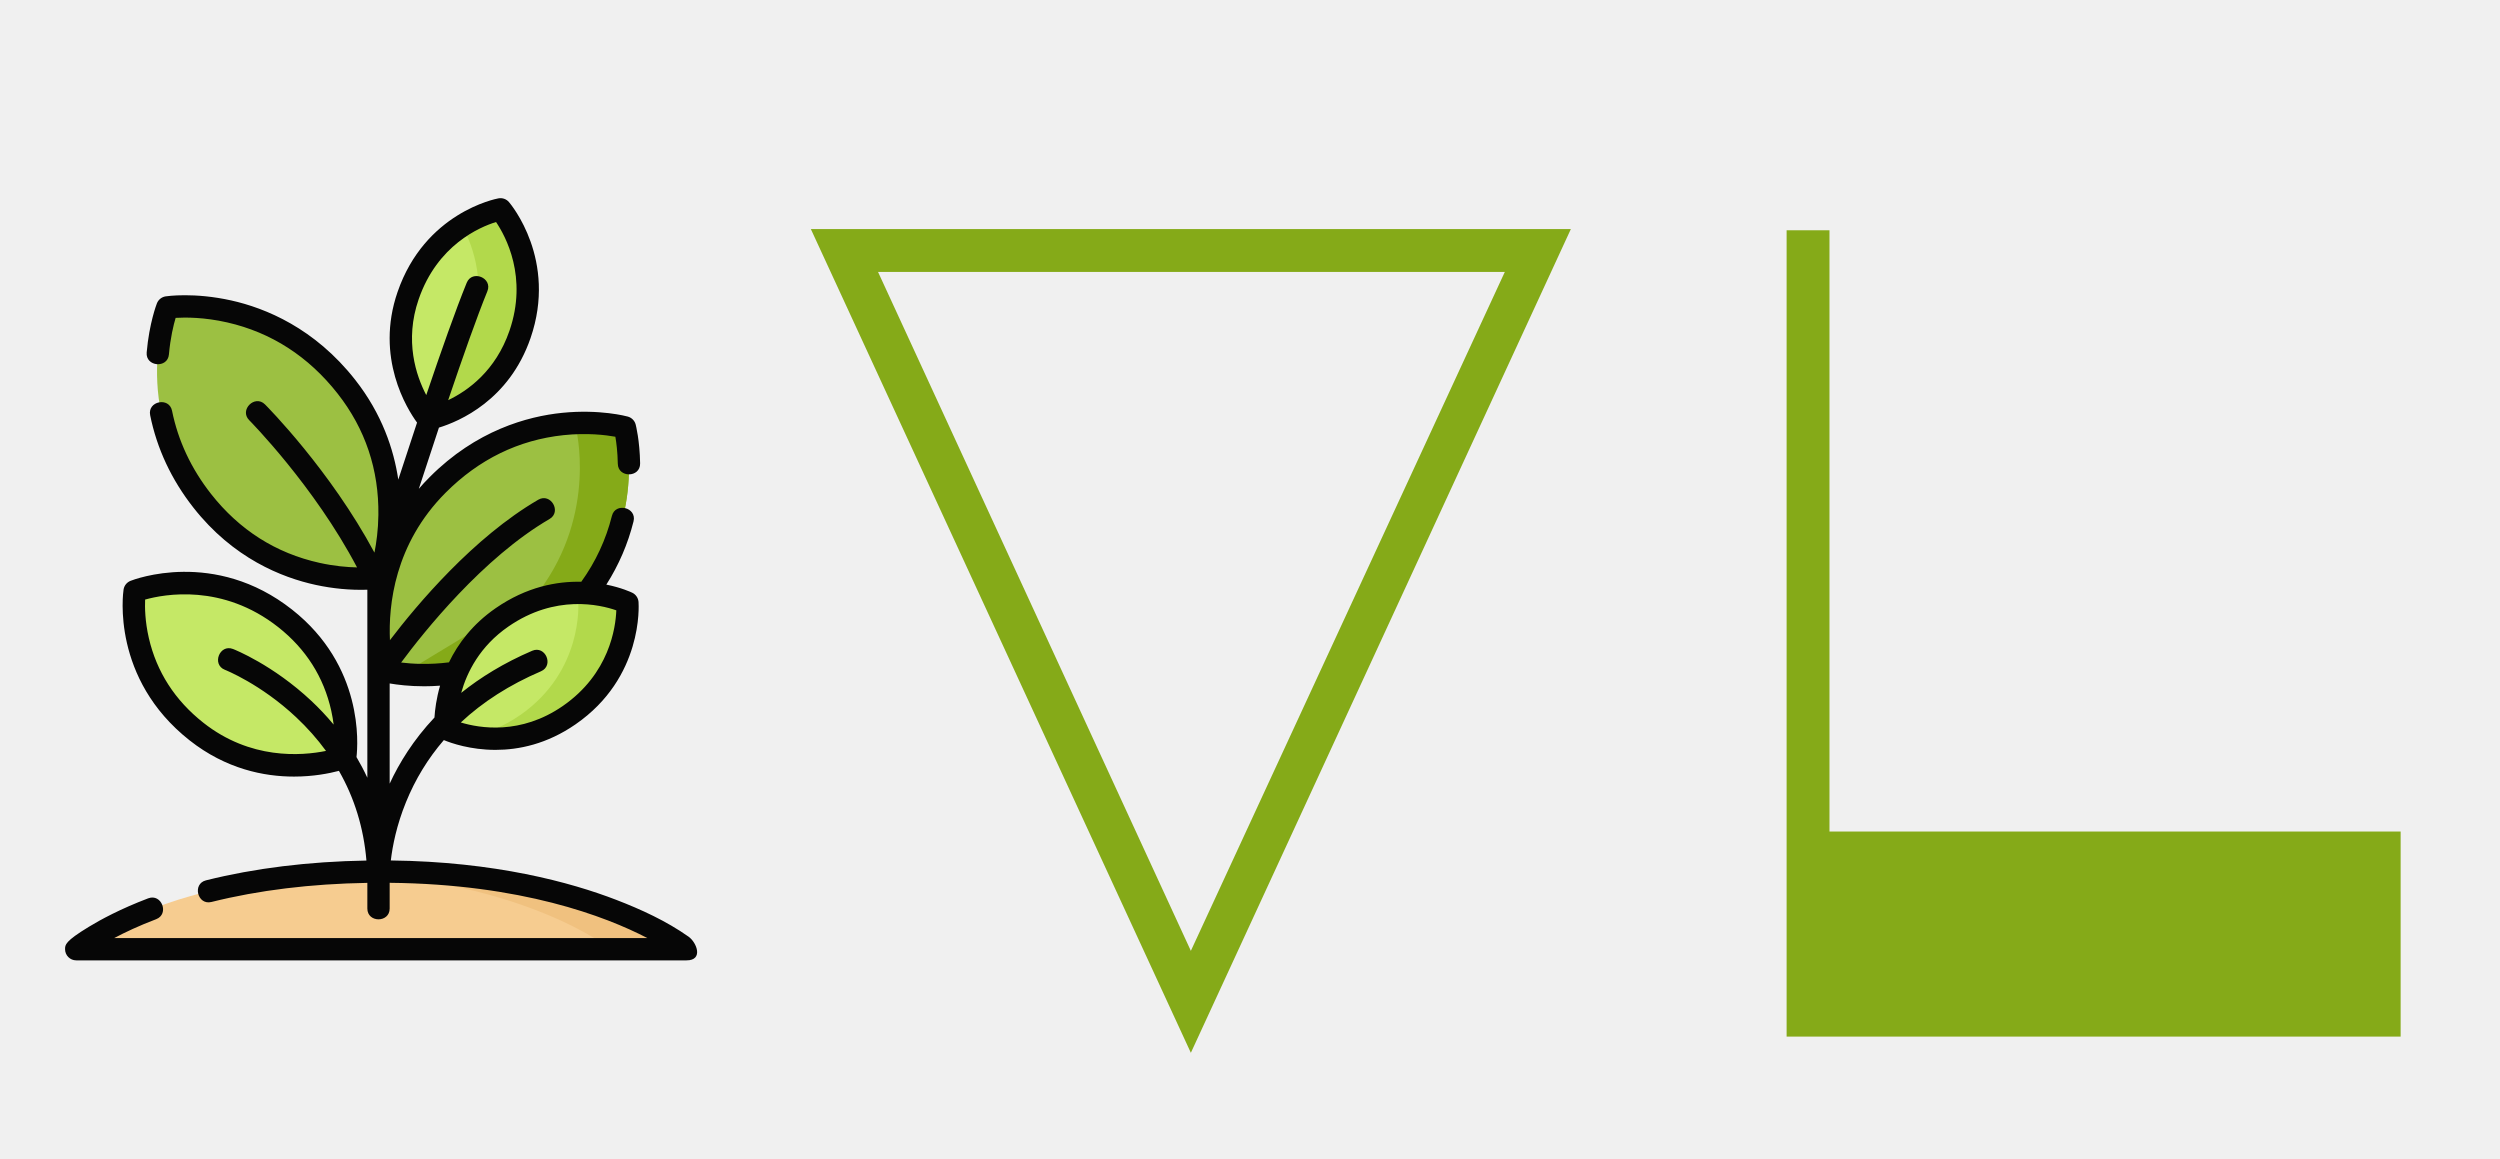
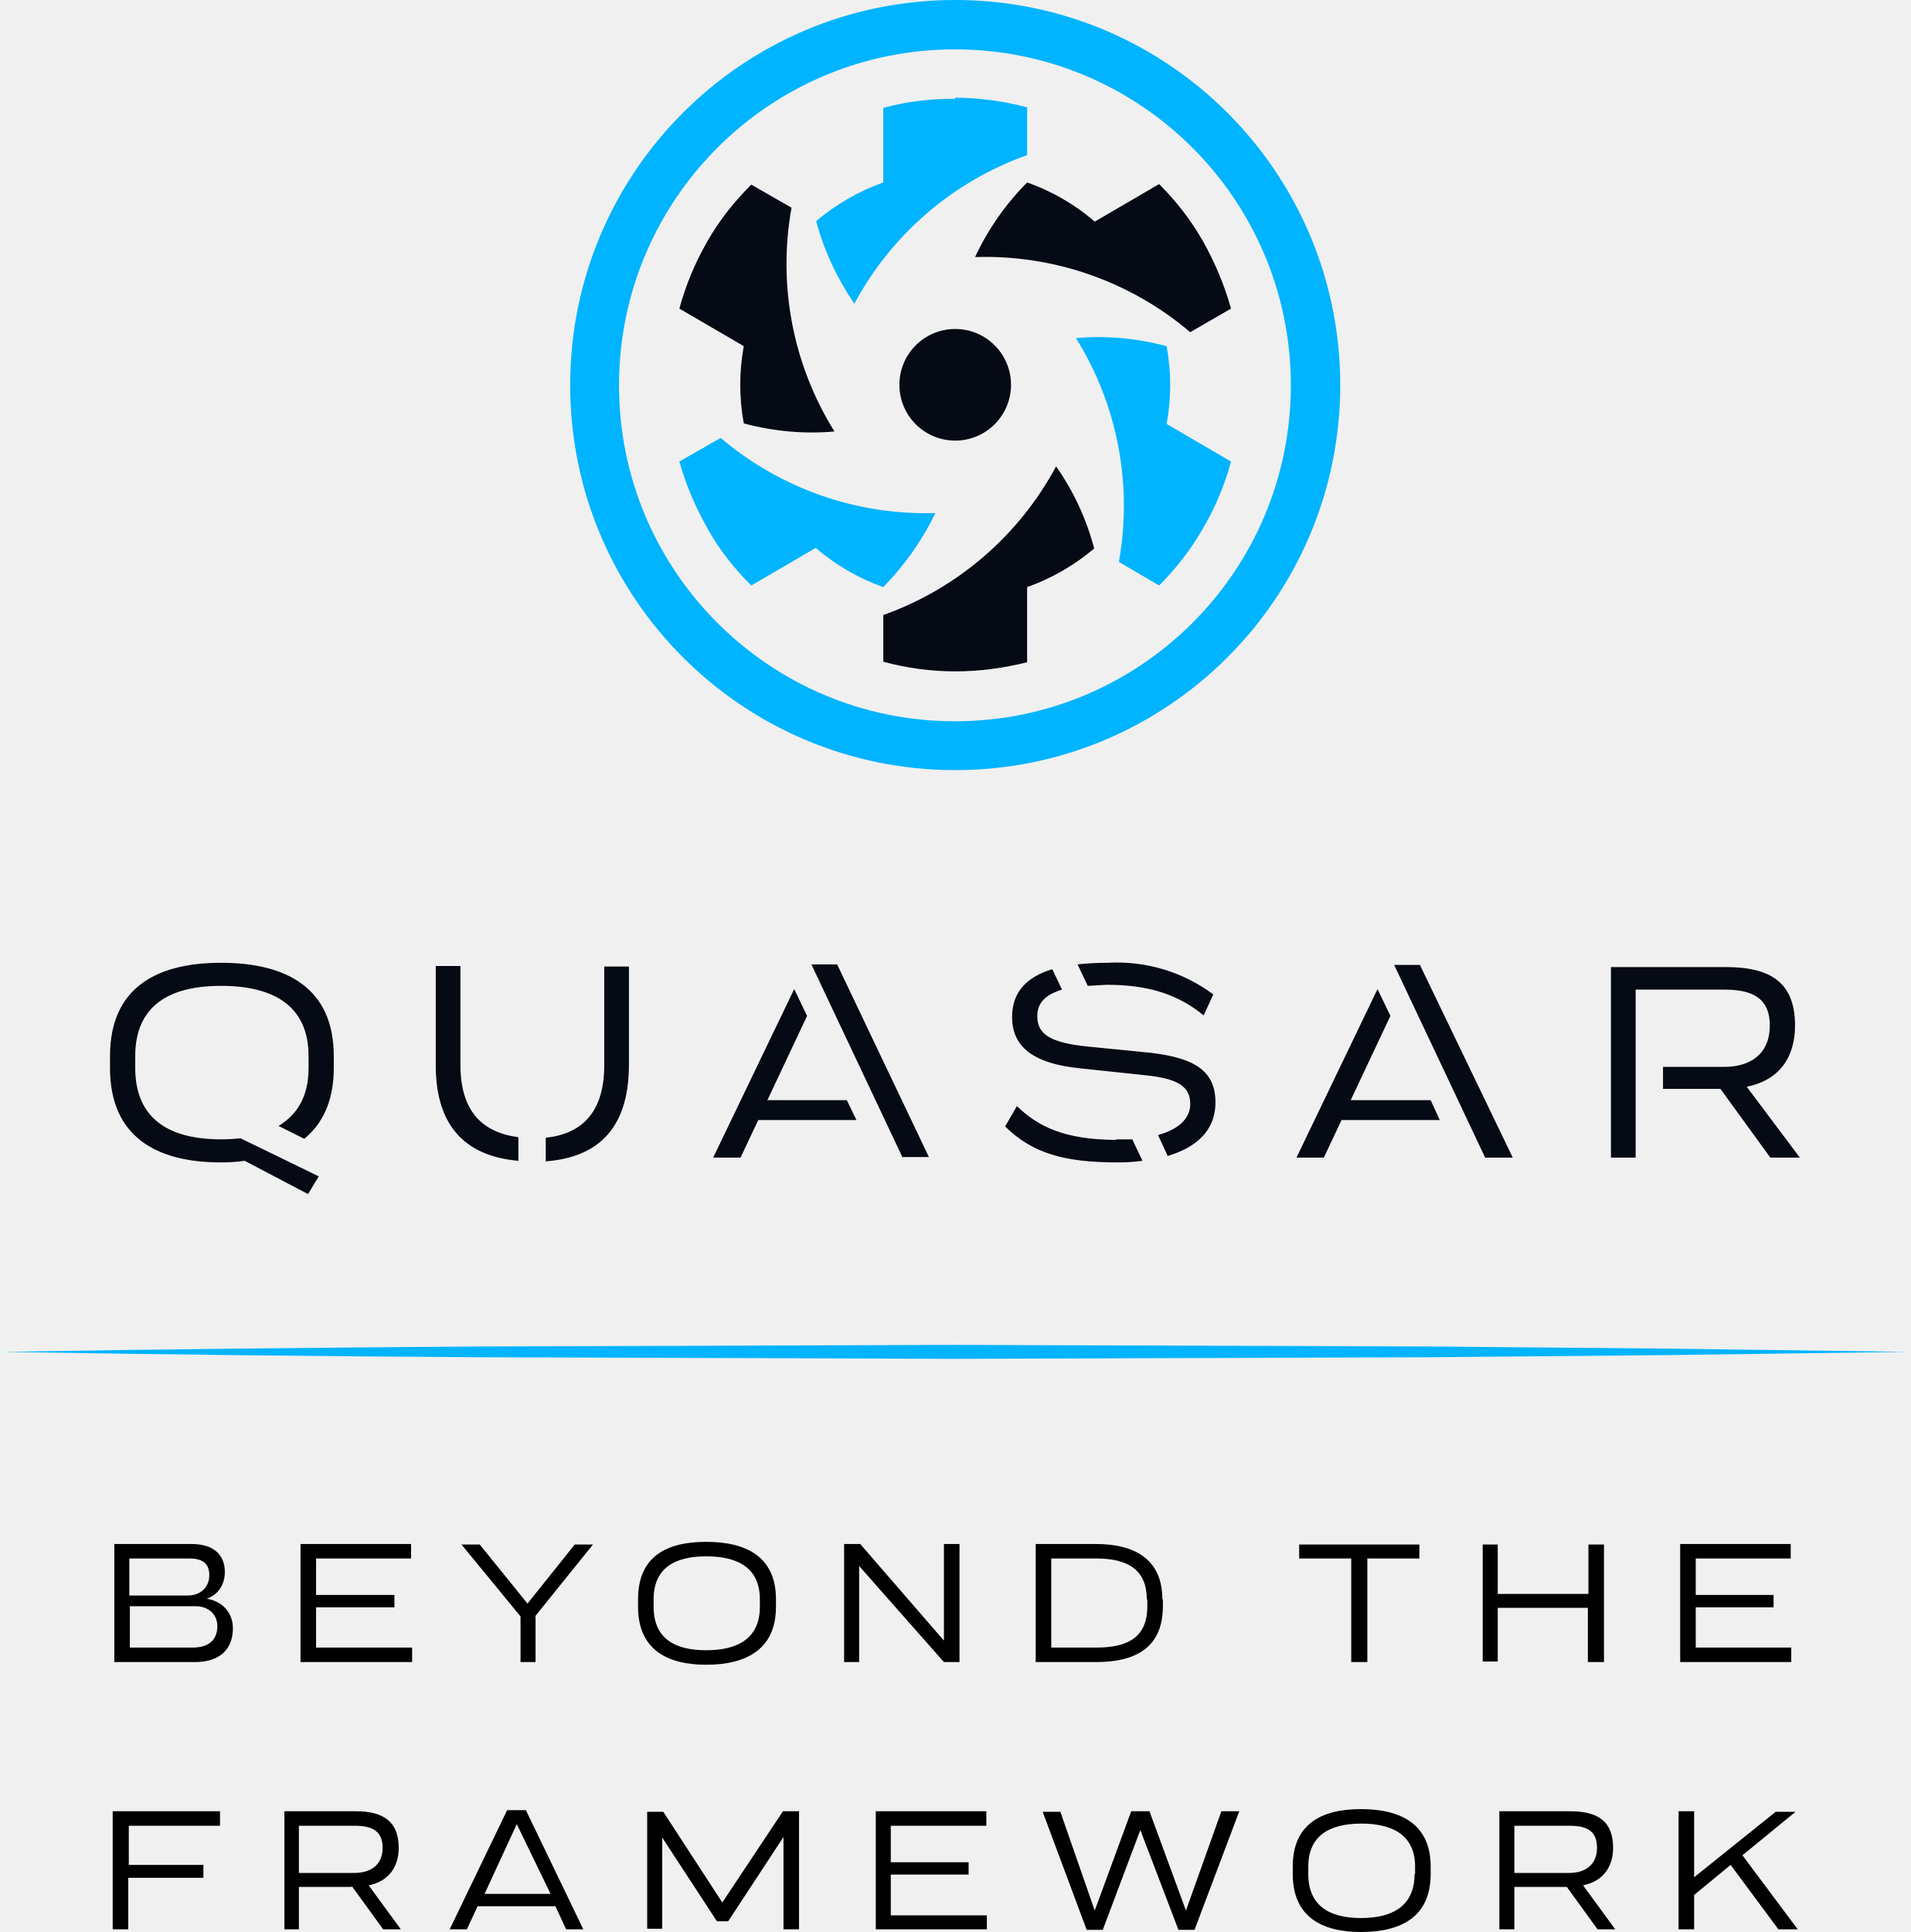
- <svg xmlns="http://www.w3.org/2000/svg" width="82" height="38" viewBox="0 0 82 38" fill="none">
-   <g clip-path="url(#clip0_144_682)">
-     <path d="M2.5 31.134C2.5 31.118 5.481 28.587 12.51 28.587C19.338 28.587 22.52 31.118 22.52 31.134H2.5Z" fill="#F6CC90" />
-     <path d="M12.51 28.587C12.074 28.587 11.654 28.597 11.249 28.616C17.23 28.892 20.03 31.119 20.03 31.134H22.52C22.52 31.118 19.338 28.587 12.51 28.587Z" fill="#F0C17F" />
-     <path d="M17.056 10.97C16.241 13.332 14.047 13.739 14.047 13.739C14.047 13.739 12.592 11.998 13.386 9.697C14.221 7.273 16.416 6.866 16.416 6.866C16.416 6.866 17.881 8.577 17.056 10.97Z" fill="#C5E866" />
-     <path d="M16.416 6.866C16.416 6.866 15.836 6.974 15.159 7.407C15.531 8.094 15.992 9.381 15.444 10.97C15.05 12.113 14.334 12.798 13.698 13.2C13.885 13.544 14.047 13.739 14.047 13.739C14.047 13.739 16.241 13.332 17.056 10.97C17.881 8.577 16.416 6.866 16.416 6.866Z" fill="#B2D94B" />
-     <path d="M14.868 22.076C13.53 22.266 12.545 21.993 12.545 21.993C12.545 21.993 11.693 18.575 14.355 15.904C17.159 13.091 20.495 14.017 20.495 14.017C20.495 14.017 21.227 16.807 19.288 19.4" fill="#9CC042" />
-     <path d="M20.495 14.017C20.495 14.017 19.601 13.769 18.349 13.92C18.687 13.962 18.884 14.017 18.884 14.017C18.884 14.017 19.616 16.807 17.677 19.4L13.256 22.076C13.207 22.083 13.159 22.089 13.111 22.095C13.528 22.146 14.146 22.178 14.868 22.076L19.288 19.4C21.227 16.807 20.495 14.017 20.495 14.017Z" fill="#85AA18" />
-     <path d="M9.354 20.283C11.729 22.155 11.323 24.838 11.323 24.838C11.323 24.838 8.759 25.819 6.446 23.996C4.01 22.076 4.415 19.393 4.415 19.393C4.415 19.393 6.948 18.387 9.354 20.283Z" fill="#C5E866" />
-     <path d="M6.631 16.423C9.022 19.469 12.444 18.946 12.444 18.946C12.444 18.946 13.692 15.652 11.363 12.685C8.91 9.559 5.488 10.083 5.488 10.083C5.488 10.083 4.209 13.337 6.631 16.423Z" fill="#9CC042" />
-     <path d="M18.669 23.457C16.618 24.876 14.61 23.898 14.61 23.898C14.61 23.898 14.467 21.631 16.466 20.25C18.571 18.794 20.579 19.771 20.579 19.771C20.579 19.771 20.748 22.02 18.669 23.457Z" fill="#C5E866" />
-     <path d="M20.579 19.771C20.579 19.771 19.532 19.262 18.158 19.527C18.659 19.622 18.967 19.771 18.967 19.771C18.967 19.771 19.137 22.02 17.058 23.457C16.502 23.842 15.949 24.05 15.438 24.149C16.213 24.297 17.433 24.312 18.669 23.457C20.748 22.02 20.579 19.771 20.579 19.771Z" fill="#B2D94B" />
-     <path d="M22.581 30.72C21.857 30.21 21.031 29.83 20.207 29.513C18.72 28.941 16.246 28.262 12.819 28.223C12.875 27.749 13.007 27.069 13.316 26.311C13.622 25.558 14.038 24.878 14.558 24.275C14.802 24.376 15.431 24.596 16.253 24.596C17.014 24.596 17.94 24.407 18.878 23.758C21.103 22.22 20.951 19.844 20.944 19.744C20.934 19.614 20.856 19.499 20.739 19.442C20.706 19.426 20.389 19.276 19.888 19.175C20.296 18.534 20.596 17.839 20.78 17.101C20.895 16.643 20.184 16.465 20.07 16.923C19.875 17.701 19.538 18.427 19.066 19.082C18.273 19.063 17.277 19.243 16.258 19.948C15.497 20.474 15.022 21.114 14.726 21.725C14.084 21.807 13.531 21.777 13.157 21.731C13.901 20.727 15.84 18.295 18.024 17.024C18.432 16.787 18.064 16.154 17.655 16.391C15.531 17.627 13.681 19.828 12.79 20.997C12.739 19.857 12.936 17.846 14.614 16.163C15.708 15.065 17.01 14.43 18.483 14.273C19.255 14.191 19.875 14.269 20.184 14.325C20.217 14.516 20.257 14.824 20.264 15.212C20.272 15.68 21.004 15.674 20.996 15.199C20.983 14.439 20.855 13.945 20.85 13.924C20.817 13.798 20.719 13.699 20.593 13.664C20.557 13.654 19.679 13.416 18.44 13.541C17.3 13.657 15.62 14.116 14.096 15.646C13.969 15.773 13.849 15.902 13.737 16.033C13.943 15.4 14.168 14.715 14.397 14.026C15.06 13.823 16.698 13.13 17.402 11.089C18.285 8.527 16.759 6.704 16.694 6.628C16.609 6.529 16.478 6.482 16.349 6.506C16.251 6.524 13.934 6.981 13.04 9.577C12.296 11.732 13.355 13.417 13.679 13.861C13.465 14.502 13.257 15.138 13.064 15.731C12.916 14.74 12.529 13.578 11.651 12.459C10.318 10.759 8.704 10.105 7.586 9.855C6.37 9.583 5.47 9.715 5.433 9.721C5.304 9.741 5.195 9.828 5.147 9.949C5.137 9.975 4.894 10.601 4.811 11.561C4.771 12.031 5.501 12.094 5.541 11.624C5.588 11.083 5.691 10.661 5.761 10.426C6.075 10.407 6.7 10.403 7.456 10.576C8.9 10.906 10.118 11.692 11.075 12.911C11.982 14.066 12.431 15.406 12.411 16.894C12.405 17.379 12.346 17.802 12.282 18.126C10.834 15.428 8.782 13.355 8.692 13.265C8.359 12.931 7.84 13.448 8.174 13.782C8.195 13.804 10.31 15.942 11.711 18.611C11.383 18.604 10.959 18.568 10.482 18.462C9.049 18.145 7.85 17.383 6.919 16.197C6.271 15.371 5.841 14.454 5.643 13.473C5.55 13.01 4.832 13.155 4.925 13.618C5.146 14.713 5.623 15.732 6.343 16.649C7.645 18.309 9.244 18.944 10.356 19.185C10.911 19.305 11.482 19.361 12.049 19.343V20.662V20.684V25.51C11.938 25.271 11.819 25.046 11.693 24.832C11.743 24.399 11.924 21.842 9.581 19.996C7.038 17.992 4.391 19.008 4.28 19.052C4.159 19.101 4.072 19.209 4.053 19.338C4.035 19.456 3.645 22.255 6.219 24.284C7.415 25.226 8.664 25.472 9.643 25.472C10.278 25.472 10.799 25.368 11.117 25.284C11.627 26.175 11.929 27.158 12.019 28.226C10.124 28.258 8.356 28.475 6.757 28.875C6.299 28.989 6.477 29.7 6.935 29.585C8.484 29.198 10.203 28.988 12.049 28.958V29.8C12.049 30.272 12.781 30.272 12.781 29.8V28.956C17.1 28.999 19.861 30.056 21.233 30.768H3.747C4.103 30.578 4.559 30.364 5.121 30.15C5.562 29.982 5.302 29.297 4.861 29.465C3.948 29.812 3.299 30.165 2.915 30.399C2.134 30.874 2.134 30.989 2.134 31.134C2.134 31.336 2.298 31.5 2.5 31.5H22.52C23.077 31.5 22.858 30.915 22.581 30.72ZM16.674 20.551C18.219 19.482 19.687 19.835 20.215 20.019C20.194 20.585 19.989 22.099 18.461 23.156C17.076 24.114 15.728 23.884 15.114 23.697C15.836 23.021 16.714 22.46 17.744 22.018C18.178 21.832 17.89 21.159 17.456 21.345C16.526 21.744 15.76 22.218 15.127 22.726C15.317 22.046 15.74 21.196 16.674 20.551ZM13.912 22.51C14.076 22.51 14.25 22.504 14.434 22.49C14.313 22.909 14.267 23.277 14.25 23.535C13.556 24.271 13.092 25.031 12.781 25.704V22.417C13.038 22.461 13.429 22.51 13.912 22.51ZM13.732 9.816C14.345 8.037 15.734 7.448 16.27 7.282C16.587 7.751 17.316 9.092 16.71 10.85C16.256 12.167 15.345 12.817 14.7 13.125C15.175 11.719 15.645 10.388 15.986 9.552C16.164 9.114 15.486 8.838 15.308 9.275C14.952 10.147 14.467 11.521 13.981 12.959C13.648 12.322 13.261 11.181 13.732 9.816ZM6.673 23.708C5.739 22.972 5.136 22.035 4.881 20.924C4.756 20.379 4.749 19.922 4.76 19.666C5.384 19.491 7.298 19.13 9.127 20.571C10.035 21.287 10.62 22.209 10.865 23.311C10.901 23.472 10.926 23.624 10.944 23.767C10.7 23.473 10.452 23.214 10.213 22.99C8.949 21.804 7.695 21.308 7.643 21.287C7.202 21.116 6.937 21.798 7.377 21.97C7.388 21.974 8.551 22.434 9.712 23.524C10.083 23.872 10.409 24.241 10.693 24.63C9.881 24.795 8.213 24.922 6.673 23.708Z" fill="#060606" />
-   </g>
-   <path d="M26.596 7.514H51.524L39.06 34.532L26.596 7.514ZM39.06 31.188L49.358 8.92H28.8L39.06 31.188ZM78.741 27.274V34H58.601V7.552H60.007V27.274H78.741Z" fill="#85AA18" />
-   <defs>
-     <clipPath id="clip0_144_682">
-       <rect width="25" height="25" fill="white" transform="translate(0 6.5)" />
-     </clipPath>
-   </defs>
+ <svg xmlns="http://www.w3.org/2000/svg" viewBox="0 0 356 360">
+   <path d="M43.4 303.4c0 3.8-2.3 6.3-7.1 6.3h-15v-22h14.4c4.3 0 6.2 2.2 6.2 5.2 0 2.6-1.5 4.4-3.4 5 2.8.4 4.9 2.5 4.9 5.5zm-8-13H24.1v6.9H35c2.1 0 4-1.3 4-3.8 0-2.2-1.3-3.1-3.7-3.1zm5.1 12.6c0-2.3-1.8-3.7-4-3.7H24.2v7.7h11.7c3.4 0 4.6-1.8 4.6-4zm36.3 4v2.7H56v-22h20.6v2.7H58.9v6.8h14.6v2.3H58.9v7.5h17.9zm23-5.8v8.5H97v-8.5l-11-13.4h3.4l8.9 11 8.8-11h3.4l-10.8 13.4zm19.1-1.8V298c0-7.9 5.2-10.7 12.7-10.7 7.5 0 13 2.8 13 10.7v1.4c0 7.9-5.5 10.8-13 10.8s-12.7-3-12.7-10.8zm22.7 0V298c0-5.7-3.9-8-10-8-6 0-9.8 2.3-9.8 8v1.4c0 5.8 3.8 8.1 9.8 8.1 6 0 10-2.3 10-8.1zm37.2-11.6v21.9h-2.9l-15.8-17.9v17.9h-2.8v-22h3l15.6 18v-18h2.9zm37.9 10.2v1.3c0 7.8-5.2 10.4-12.4 10.4H193v-22h11.2c7.2 0 12.4 2.8 12.4 10.3zm-3 0c0-5.3-3.3-7.6-9.4-7.6h-8.4V307h8.4c6 0 9.5-2 9.5-7.7V298zm50.8-7.6h-9.7v19.3h-3v-19.3h-9.7v-2.6h22.4v2.6zm34.4-2.6v21.9h-3v-10.1h-16.8v10h-2.8v-21.8h2.8v9.2H296v-9.2h2.9zm34.9 19.2v2.7h-20.7v-22h20.6v2.7H316v6.8h14.5v2.3H316v7.5h17.8zM24 340.2v7.3h13.9v2.4h-14v9.6H21v-22h20v2.7H24zm41.5 11.4h-9.8v7.9H53v-22h13.3c5.1 0 8 1.9 8 6.8 0 3.7-2 6.3-5.6 7l6 8.2h-3.3l-5.8-8zm-9.8-2.6H66c3.1 0 5.3-1.5 5.3-4.7 0-3.3-2.2-4.1-5.3-4.1H55.7v8.8zm47.9 6.2H89l-2 4.3h-3.2l10.7-22.2H98l10.7 22.2h-3.2l-2-4.3zm-1-2.3l-6.3-13-6 13h12.2zm46.3-15.3v21.9H146v-17.2L135.7 358h-2.1l-10.2-15.6v17h-2.8v-21.8h3l11 16.9 11.3-17h3zm35 19.3v2.6h-20.7v-22h20.6v2.7H166v6.8h14.5v2.3H166v7.6h17.8zm47-19.3l-8.3 22h-3l-7.1-18.6-7 18.6h-3l-8.2-22h3.3L204 356l6.8-18.5h3.4L221 356l6.6-18.5h3.3zm10 11.6v-1.4c0-7.8 5.2-10.7 12.7-10.7 7.6 0 13 2.9 13 10.7v1.4c0 7.9-5.4 10.8-13 10.8-7.5 0-12.7-3-12.7-10.8zm22.8 0v-1.4c0-5.7-4-8-10-8s-9.9 2.3-9.9 8v1.4c0 5.8 3.8 8.2 9.8 8.2 6.1 0 10-2.4 10-8.2zm28.3 2.4h-9.8v7.9h-2.8v-22h13.2c5.2 0 8 1.9 8 6.8 0 3.7-2 6.3-5.6 7l6 8.2h-3.3l-5.8-8zm-9.8-2.6h10.2c3 0 5.2-1.5 5.2-4.7 0-3.3-2.1-4.1-5.2-4.1h-10.2v8.8zm40.3-1.5l-6.8 5.6v6.4h-2.9v-22h2.9v12.3l15.2-12.2h3.7l-9.9 8.1 10.3 13.8h-3.6l-8.9-12z" />
+   <path fill="#050A14" d="M188.4 71.7a10.4 10.4 0 01-20.8 0 10.4 10.4 0 1120.8 0zM224.2 45c-2.2-3.9-5-7.5-8.2-10.7l-12 7c-3.7-3.2-8-5.7-12.6-7.3a49.4 49.4 0 00-9.7 13.9 59 59 0 0140.1 14l7.6-4.4a57 57 0 00-5.2-12.5zM178 125.1c4.5 0 9-.6 13.4-1.7v-14a40 40 0 0012.5-7.2 47.7 47.7 0 00-7.1-15.3 59 59 0 01-32.2 27.7v8.7c4.4 1.2 8.9 1.8 13.4 1.8zM131.8 45c-2.3 4-4 8.1-5.2 12.5l12 7a40 40 0 000 14.4c5.7 1.5 11.3 2 16.9 1.5a59 59 0 01-8-41.7l-7.5-4.3c-3.2 3.2-6 6.7-8.2 10.6z" />
+   <path fill="#00B4FF" d="M224.2 98.4c2.3-3.9 4-8 5.2-12.4l-12-7a40 40 0 000-14.5c-5.7-1.5-11.3-2-16.9-1.5a59 59 0 018 41.7l7.5 4.4c3.2-3.2 6-6.8 8.2-10.7zm-92.4 0c2.2 4 5 7.5 8.2 10.7l12-7a40 40 0 0012.6 7.3c4-4.1 7.3-8.8 9.7-13.8a59 59 0 01-40-14l-7.7 4.4c1.2 4.3 3 8.5 5.2 12.4zm46.2-80c-4.5 0-9 .5-13.4 1.7V34a40 40 0 00-12.5 7.2c1.5 5.7 4 10.8 7.1 15.4a59 59 0 0132.2-27.7V20a53.3 53.3 0 00-13.4-1.8z" />
+   <path fill="#00B4FF" d="M178 9.2a62.6 62.6 0 11-.1 125.2A62.6 62.6 0 01178 9.2m0-9.2a71.7 71.7 0 100 143.5A71.7 71.7 0 00178 0z" />
+   <path fill="#050A14" d="M96.6 212v4.3c-9.2-.8-15.4-5.8-15.4-17.8V180h4.6v18.4c0 8.6 4 12.6 10.8 13.5zm16-31.9v18.4c0 8.9-4.3 12.8-10.9 13.5v4.4c9.2-.7 15.5-5.6 15.5-18v-18.3h-4.7zM62.2 199v-2.2c0-12.7-8.8-17.4-21-17.4-12.1 0-20.7 4.7-20.7 17.4v2.2c0 12.8 8.6 17.6 20.7 17.6 1.5 0 3-.1 4.4-.3l11.8 6.2 2-3.3-8.2-4-6.4-3.1a32 32 0 01-3.6.2c-9.8 0-16-3.9-16-13.3v-2.2c0-9.3 6.2-13.1 16-13.1 9.9 0 16.3 3.8 16.3 13.1v2.2c0 5.3-2.1 8.7-5.6 10.8l4.8 2.4c3.4-2.8 5.5-7 5.5-13.2zM168 215.6h5.1L156 179.7h-4.8l17 36zM143 205l7.4-15.7-2.4-5-15.1 31.4h5.1l3.3-7h18.3l-1.8-3.7H143zm133.7 10.7h5.2l-17.3-35.9h-4.8l17 36zm-25-10.7l7.4-15.7-2.4-5-15.1 31.4h5.1l3.3-7h18.3l-1.7-3.7h-14.8zm73.8-2.5c6-1.2 9-5.4 9-11.4 0-8-4.5-10.9-12.9-10.9h-21.4v35.5h4.6v-31.3h16.5c5 0 8.5 1.4 8.5 6.7 0 5.2-3.5 7.7-8.5 7.7h-11.4v4.1h10.7l9.3 12.8h5.5l-9.9-13.2zm-117.4 9.9c-9.7 0-14.7-2.5-18.6-6.3l-2.2 3.8c5.1 5 11 6.7 21 6.7 1.6 0 3.1-.1 4.6-.3l-1.9-4h-3zm18.4-7c0-6.4-4.7-8.6-13.8-9.4l-10.1-1c-6.7-.7-9.3-2.2-9.3-5.6 0-2.5 1.4-4 4.6-5l-1.8-3.8c-4.7 1.4-7.5 4.2-7.5 8.9 0 5.2 3.4 8.7 13 9.6l11.3 1.2c6.4.6 8.9 2 8.9 5.4 0 2.7-2.1 4.7-6 5.8l1.8 3.9c5.3-1.6 8.9-4.7 8.9-10zm-20.3-21.9c7.9 0 13.3 1.8 18.1 5.7l1.8-3.9a30 30 0 00-19.6-5.9c-2 0-4 .1-5.7.3l1.9 4 3.5-.2z" />
+   <path fill="#00B4FF" d="M.5 251.9c29.6-.5 59.2-.8 88.8-1l88.7-.3 88.7.3 44.4.4 44.4.6-44.4.6-44.4.4-88.7.3-88.7-.3a7981 7981 0 01-88.8-1z" />
+   <path fill="none" d="M-565.2 324H-252v15.8h-313.2z" />
</svg>
